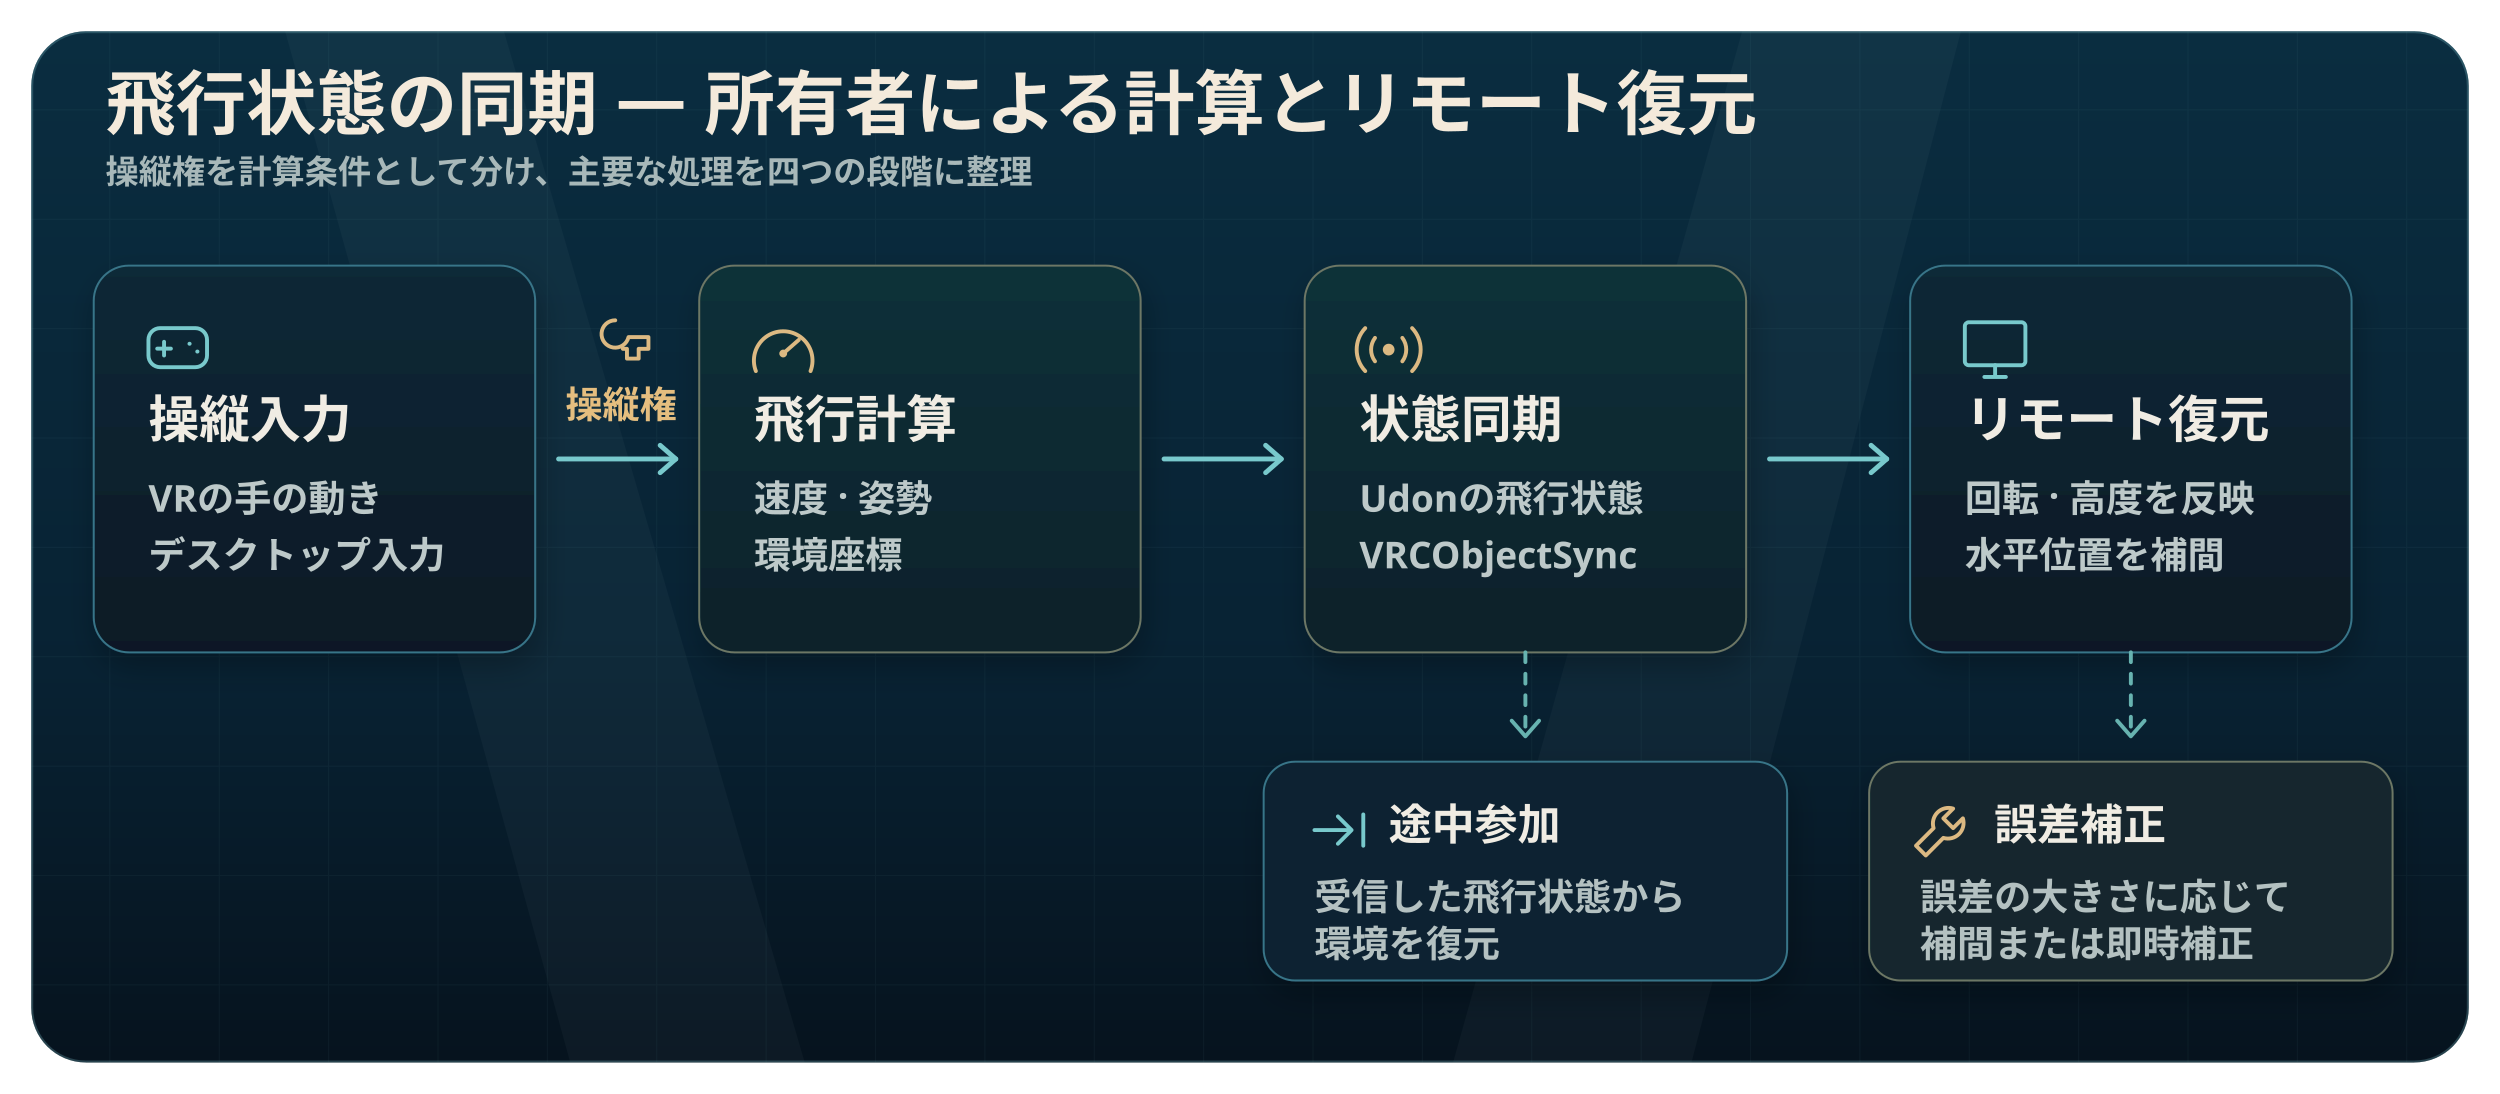
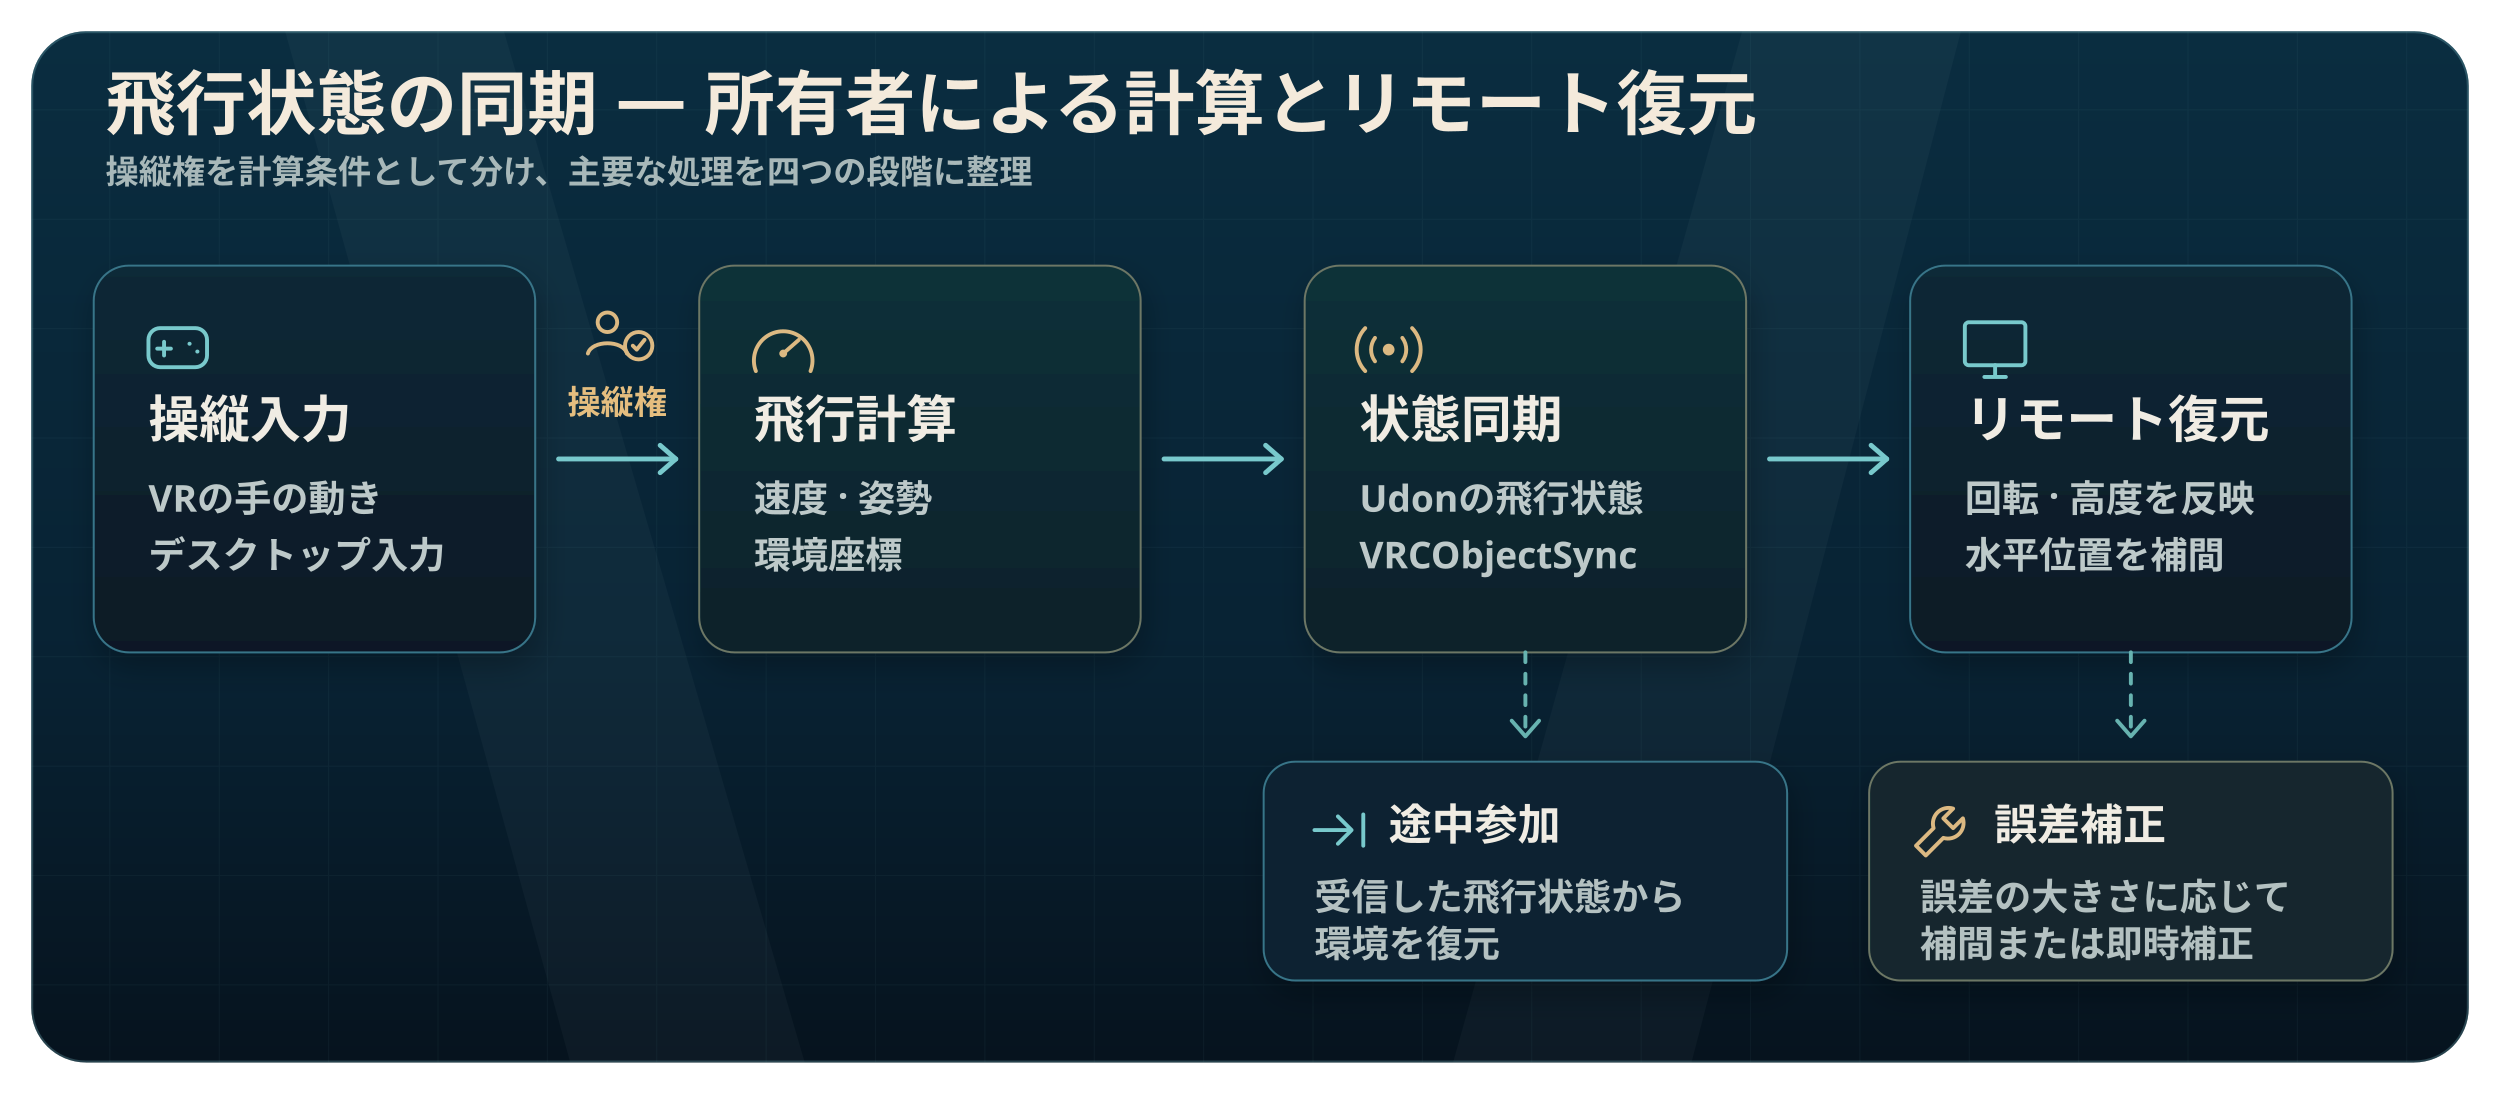
<svg xmlns="http://www.w3.org/2000/svg" width="1280" height="560" viewBox="0 0 1280 560" role="img" aria-labelledby="title desc">
  <defs>
    <linearGradient id="background" x1="0" y1="0" x2="0" y2="1">
      <stop stop-color="#0a2d40" />
      <stop offset=".62" stop-color="#082233" />
      <stop offset="1" stop-color="#06131e" />
    </linearGradient>
    <linearGradient id="card" x1="0" y1="0" x2="0" y2="1">
      <stop stop-color="#0c2937" />
      <stop offset="1" stop-color="#071925" />
    </linearGradient>
    <linearGradient id="activeCard" x1="0" y1="0" x2="0" y2="1">
      <stop stop-color="#103139" />
      <stop offset="1" stop-color="#09212a" />
    </linearGradient>
    <pattern id="grid" width="56" height="56" patternUnits="userSpaceOnUse">
      <path d="M56 0H0V56" fill="none" stroke="#8fd4d7" stroke-opacity=".045" />
    </pattern>
    <filter id="shadow" x="-15%" y="-15%" width="130%" height="140%">
      <feDropShadow dy="7" stdDeviation="8" flood-color="#000" flood-opacity=".26" />
    </filter>
    <style>
      text{font-family:"Noto Sans JP","Yu Gothic UI","Segoe UI",sans-serif}
      .title{fill:#f4eadb;font-size:36px;font-weight:700}.sub{fill:#a8b8b9;font-size:17px;font-weight:600}
      .cardTitle{fill:#f0ece3;font-size:26px;font-weight:700}.detail{fill:#bdc9c9;font-size:19px;font-weight:550}
-       .condition{fill:#e5be7f;font-size:19px;font-weight:700}.branchTitle{fill:#f0ece3;font-size:22px;font-weight:700}
+       .condition{fill:#e5be7f;font-size:17px;font-weight:700}.branchTitle{fill:#f0ece3;font-size:22px;font-weight:700}
      .branchText{fill:#b4c1c1;font-size:19px;font-weight:550}
    </style>
  </defs>
  <rect x="16" y="16" width="1248" height="528" rx="28" fill="url(#background)" />
  <path d="M146 16h112l154 528H292zM892 16h112l-138 528H744z" fill="#d1f7f4" fill-opacity=".035" />
  <rect x="16" y="16" width="1248" height="528" rx="28" fill="url(#grid)" />
  <rect x="16.5" y="16.5" width="1247" height="527" rx="27.5" fill="none" stroke="#73aeb9" stroke-opacity=".31" />
  <text x="54" y="66" class="title">飛行状態の同期 — 所有者による計算とリモート復元</text>
  <text x="54" y="94" class="sub">操縦権を計算条件として分け、主要な処理を四つの段階に整理</text>
  <g filter="url(#shadow)">
    <rect x="48" y="136" width="226" height="198" rx="18" fill="url(#card)" stroke="#397488" />
    <rect x="358" y="136" width="226" height="198" rx="18" fill="url(#activeCard)" stroke="#6d7765" />
    <rect x="668" y="136" width="226" height="198" rx="18" fill="url(#activeCard)" stroke="#6d7765" />
    <rect x="978" y="136" width="226" height="198" rx="18" fill="url(#card)" stroke="#397488" />
  </g>
  <g transform="translate(76 168)" fill="none" stroke="#78c9cc" stroke-width="2" stroke-linecap="round" stroke-linejoin="round">
    <rect x="0" y="0" width="30" height="20" rx="6" />
    <path d="M8 7v7M4.5 10.5h7M21 8h.1M25 12h.1" />
  </g>
  <text x="76" y="224" class="cardTitle">操縦入力</text>
  <text x="76" y="262" class="detail">VRの手の動き</text>
  <text x="76" y="291" class="detail">デスクトップ入力</text>
  <g transform="translate(386 166)" fill="none" stroke="#dcb982" stroke-width="2" stroke-linecap="round" stroke-linejoin="round">
    <path d="M1 24a15 15 0 1 1 28 0" />
    <path d="M15 15l8-7" />
    <circle cx="15" cy="15" r="2" fill="#dcb982" stroke="none" />
  </g>
  <text x="386" y="224" class="cardTitle">飛行計算</text>
  <text x="386" y="262" class="detail">速度 · 姿勢</text>
  <text x="386" y="291" class="detail">環境座標</text>
  <g transform="translate(696 163)" fill="none" stroke="#dcb982" stroke-width="2" stroke-linecap="round" stroke-linejoin="round">
    <circle cx="15" cy="16" r="3" fill="#dcb982" stroke="none" />
    <path d="M8 10a10 10 0 0 0 0 12M22 10a10 10 0 0 1 0 12M3 5a16 16 0 0 0 0 22M27 5a16 16 0 0 1 0 22" />
  </g>
  <text x="696" y="224" class="cardTitle">状態同期</text>
  <text x="696" y="262" class="detail">Udonの飛行状態</text>
  <text x="696" y="291" class="detail">VRCObjectSync</text>
  <g transform="translate(1006 165)" fill="none" stroke="#78c9cc" stroke-width="2" stroke-linecap="round" stroke-linejoin="round">
    <rect x="0" y="0" width="31" height="22" rx="2" />
    <path d="M10 28h11M15.5 22v6" />
  </g>
  <text x="1006" y="224" class="cardTitle">リモート復元</text>
  <text x="1006" y="262" class="detail">回転 · 高度を反映</text>
  <text x="1006" y="291" class="detail">水平位置を補間</text>
  <g fill="none" stroke="#78c9cc" stroke-width="2.5" stroke-linecap="round" stroke-linejoin="round">
    <path d="M286 235h60" />
    <path d="M338 228l8 7-8 7" />
    <path d="M596 235h60" />
    <path d="M648 228l8 7-8 7" />
    <path d="M906 235h60" />
    <path d="M958 228l8 7-8 7" />
  </g>
-   <g transform="translate(304 164)">
-     <path d="M11 0a7 7 0 1 0 6.8 8.6H28v6h-5v5h-6v-5h-2.1" fill="none" stroke="#dcb982" stroke-width="2" stroke-linecap="round" stroke-linejoin="round" />
-     <text x="14" y="50" class="condition" text-anchor="middle">操縦権</text>
+   <g transform="translate(316 170)" fill="none" stroke="#dcb982" stroke-width="2" stroke-linecap="round" stroke-linejoin="round">
+     <circle cx="-5" cy="-5" r="5" />
+     <path d="M-15 11c2-7 18-7 20 0" />
+     <circle cx="11" cy="7" r="7" />
+     <path d="M8 7l2 2 4-5" />
+     <text x="0" y="42" class="condition" text-anchor="middle" stroke="none">操縦権</text>
  </g>
  <g fill="none" stroke="#67b3b0" stroke-width="2" stroke-linecap="round" stroke-linejoin="round" stroke-dasharray="5 6">
    <path d="M781 334v43" />
    <path d="M1091 334v43" />
  </g>
  <g fill="none" stroke="#67b3b0" stroke-width="2" stroke-linecap="round" stroke-linejoin="round">
    <path d="M774 369l7 8 7-8" />
    <path d="M1084 369l7 8 7-8" />
  </g>
  <g filter="url(#shadow)">
    <rect x="647" y="390" width="268" height="112" rx="16" fill="#092431" stroke="#397488" />
    <rect x="957" y="390" width="268" height="112" rx="16" fill="#14282d" stroke="#6d7765" />
  </g>
  <g transform="translate(673 417)" fill="none" stroke="#78c9cc" stroke-width="2" stroke-linecap="round" stroke-linejoin="round">
    <path d="M0 8h19M12 1l7 7-7 7M25 0v16" />
  </g>
  <text x="711" y="430" class="branchTitle">途中参加</text>
  <text x="673" y="466" class="branchText">受信した飛行状態から</text>
  <text x="673" y="490" class="branchText">環境を復元</text>
  <g transform="translate(983 416)" fill="none" stroke="#dcb982" stroke-width="2" stroke-linecap="round" stroke-linejoin="round">
    <path d="M22 3a8 8 0 0 1-10 10L3 22l-5-5 9-9A8 8 0 0 1 17-2l-5 5 5 5z" />
  </g>
  <text x="1021" y="430" class="branchTitle">誤差補正</text>
  <text x="983" y="466" class="branchText">誤差の大きさに応じて</text>
  <text x="983" y="490" class="branchText">補間または即時補正</text>
</svg>
